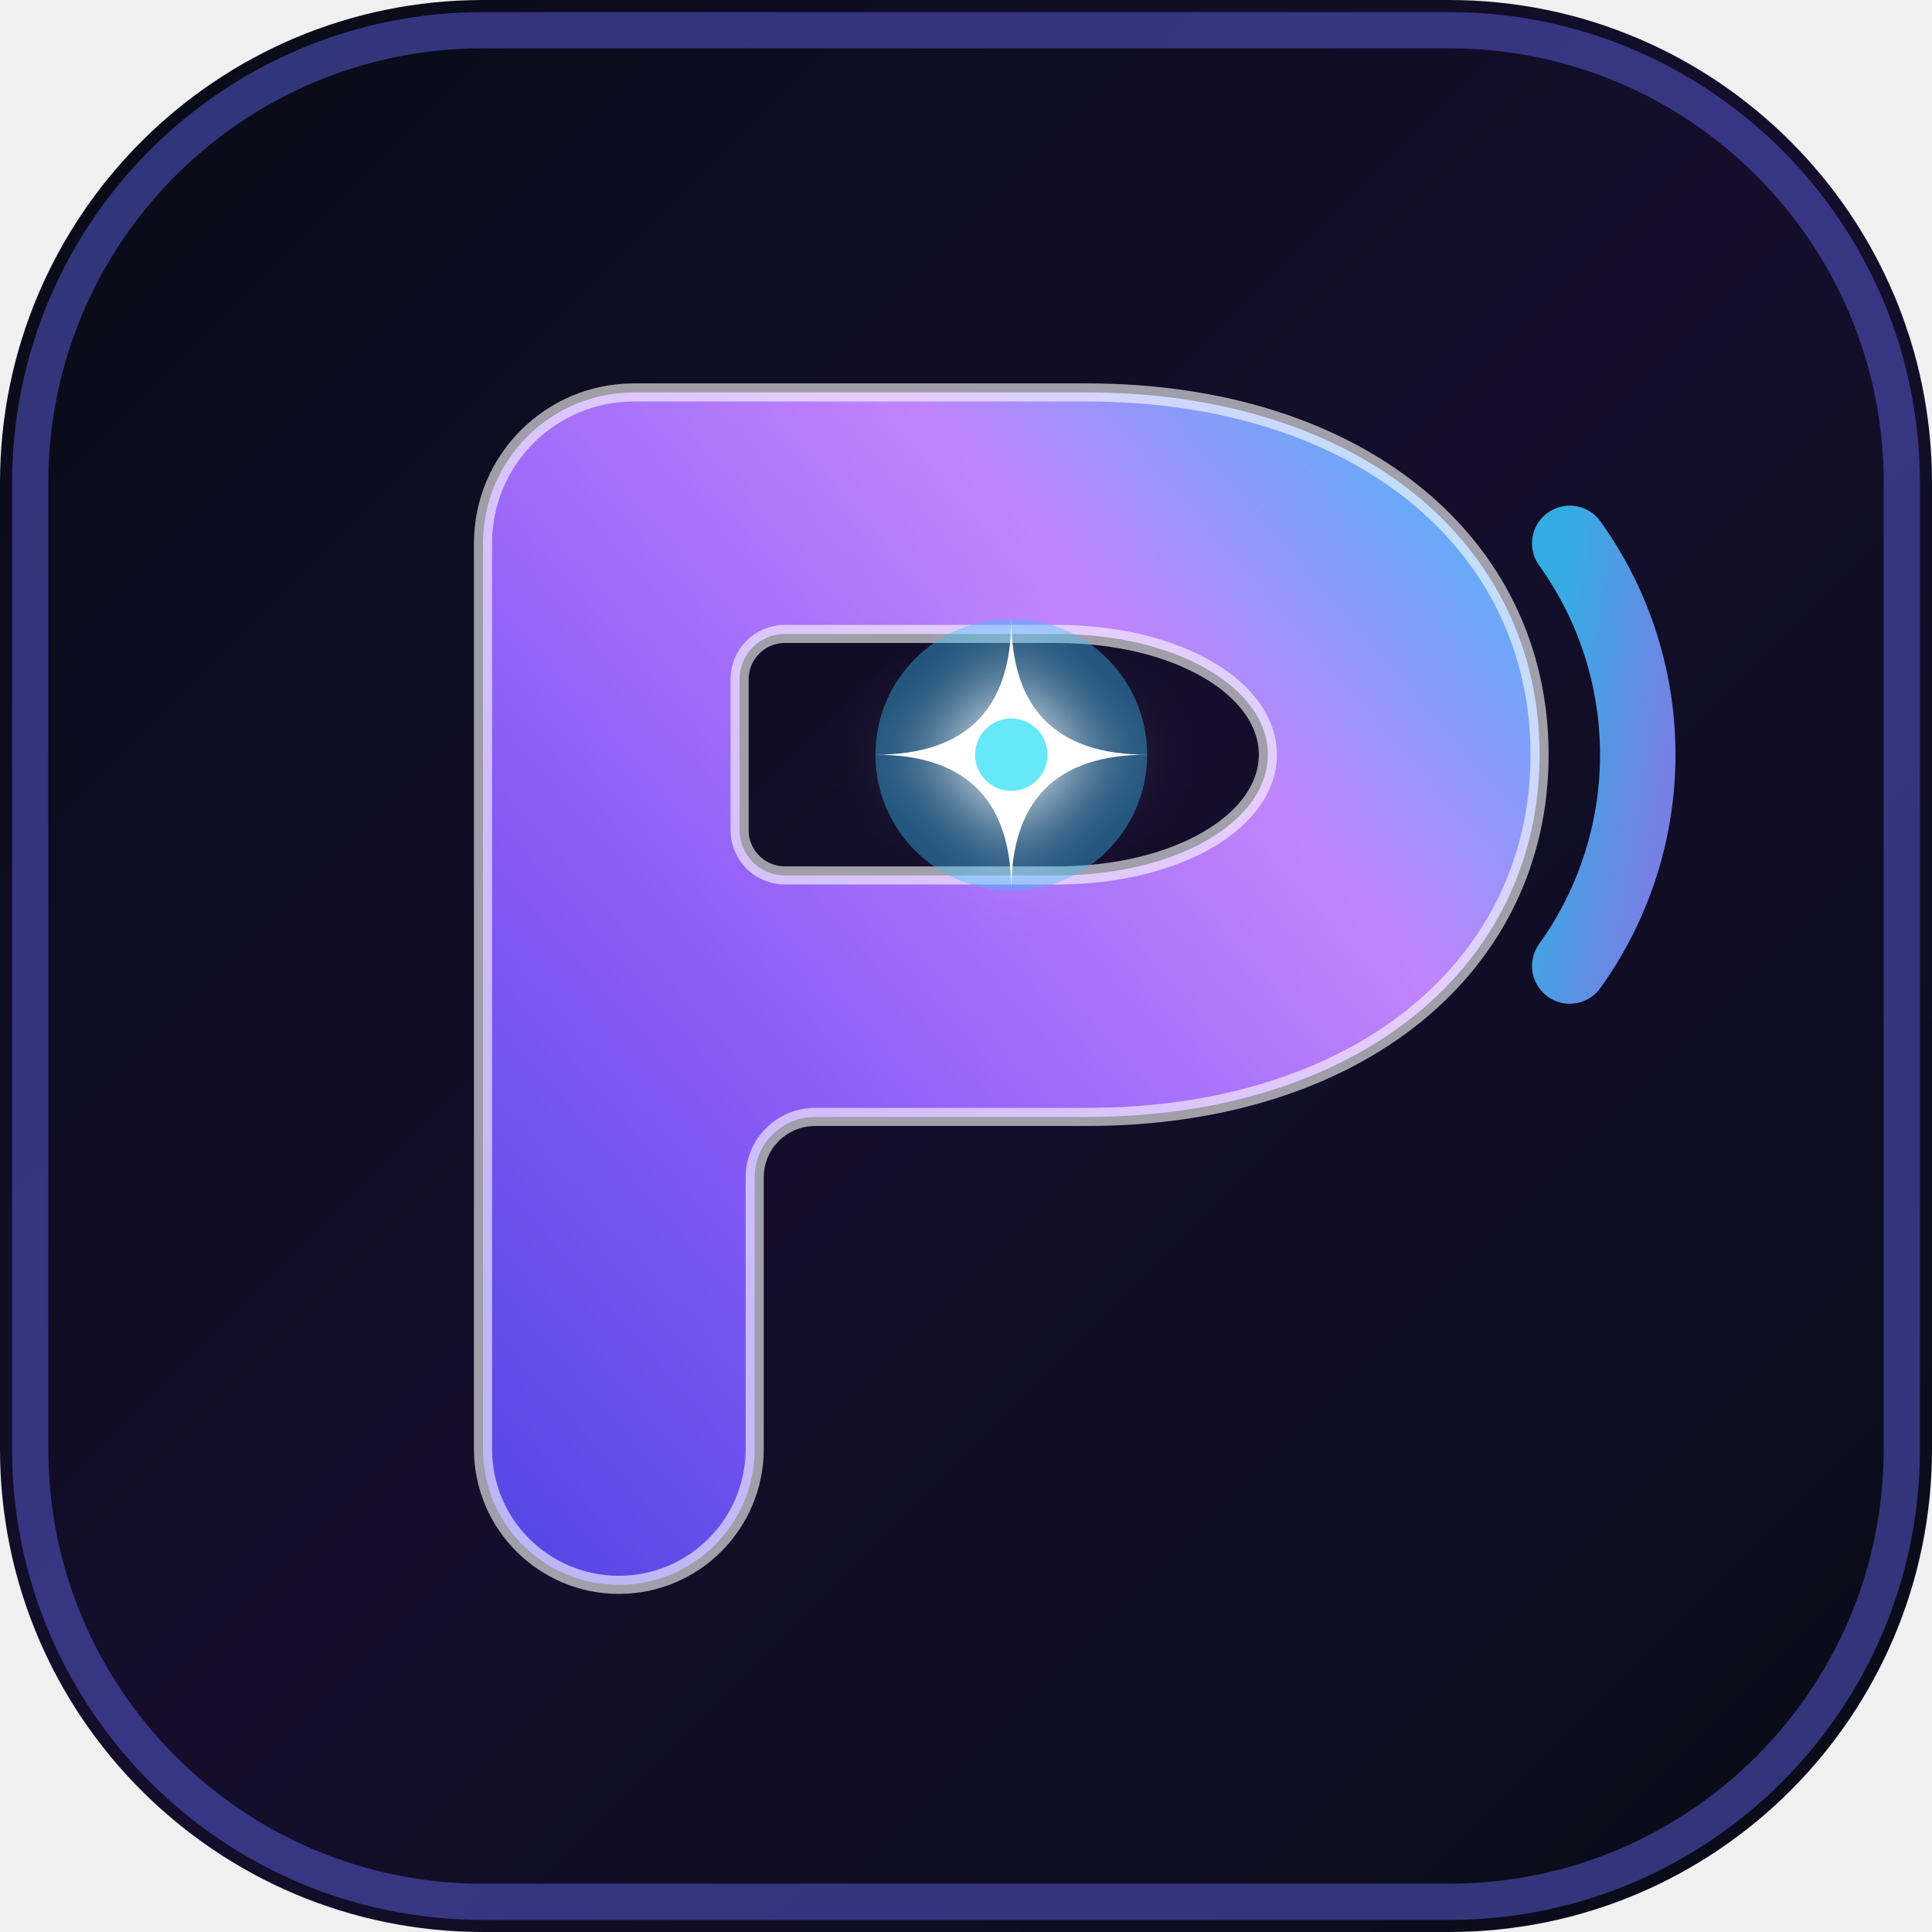
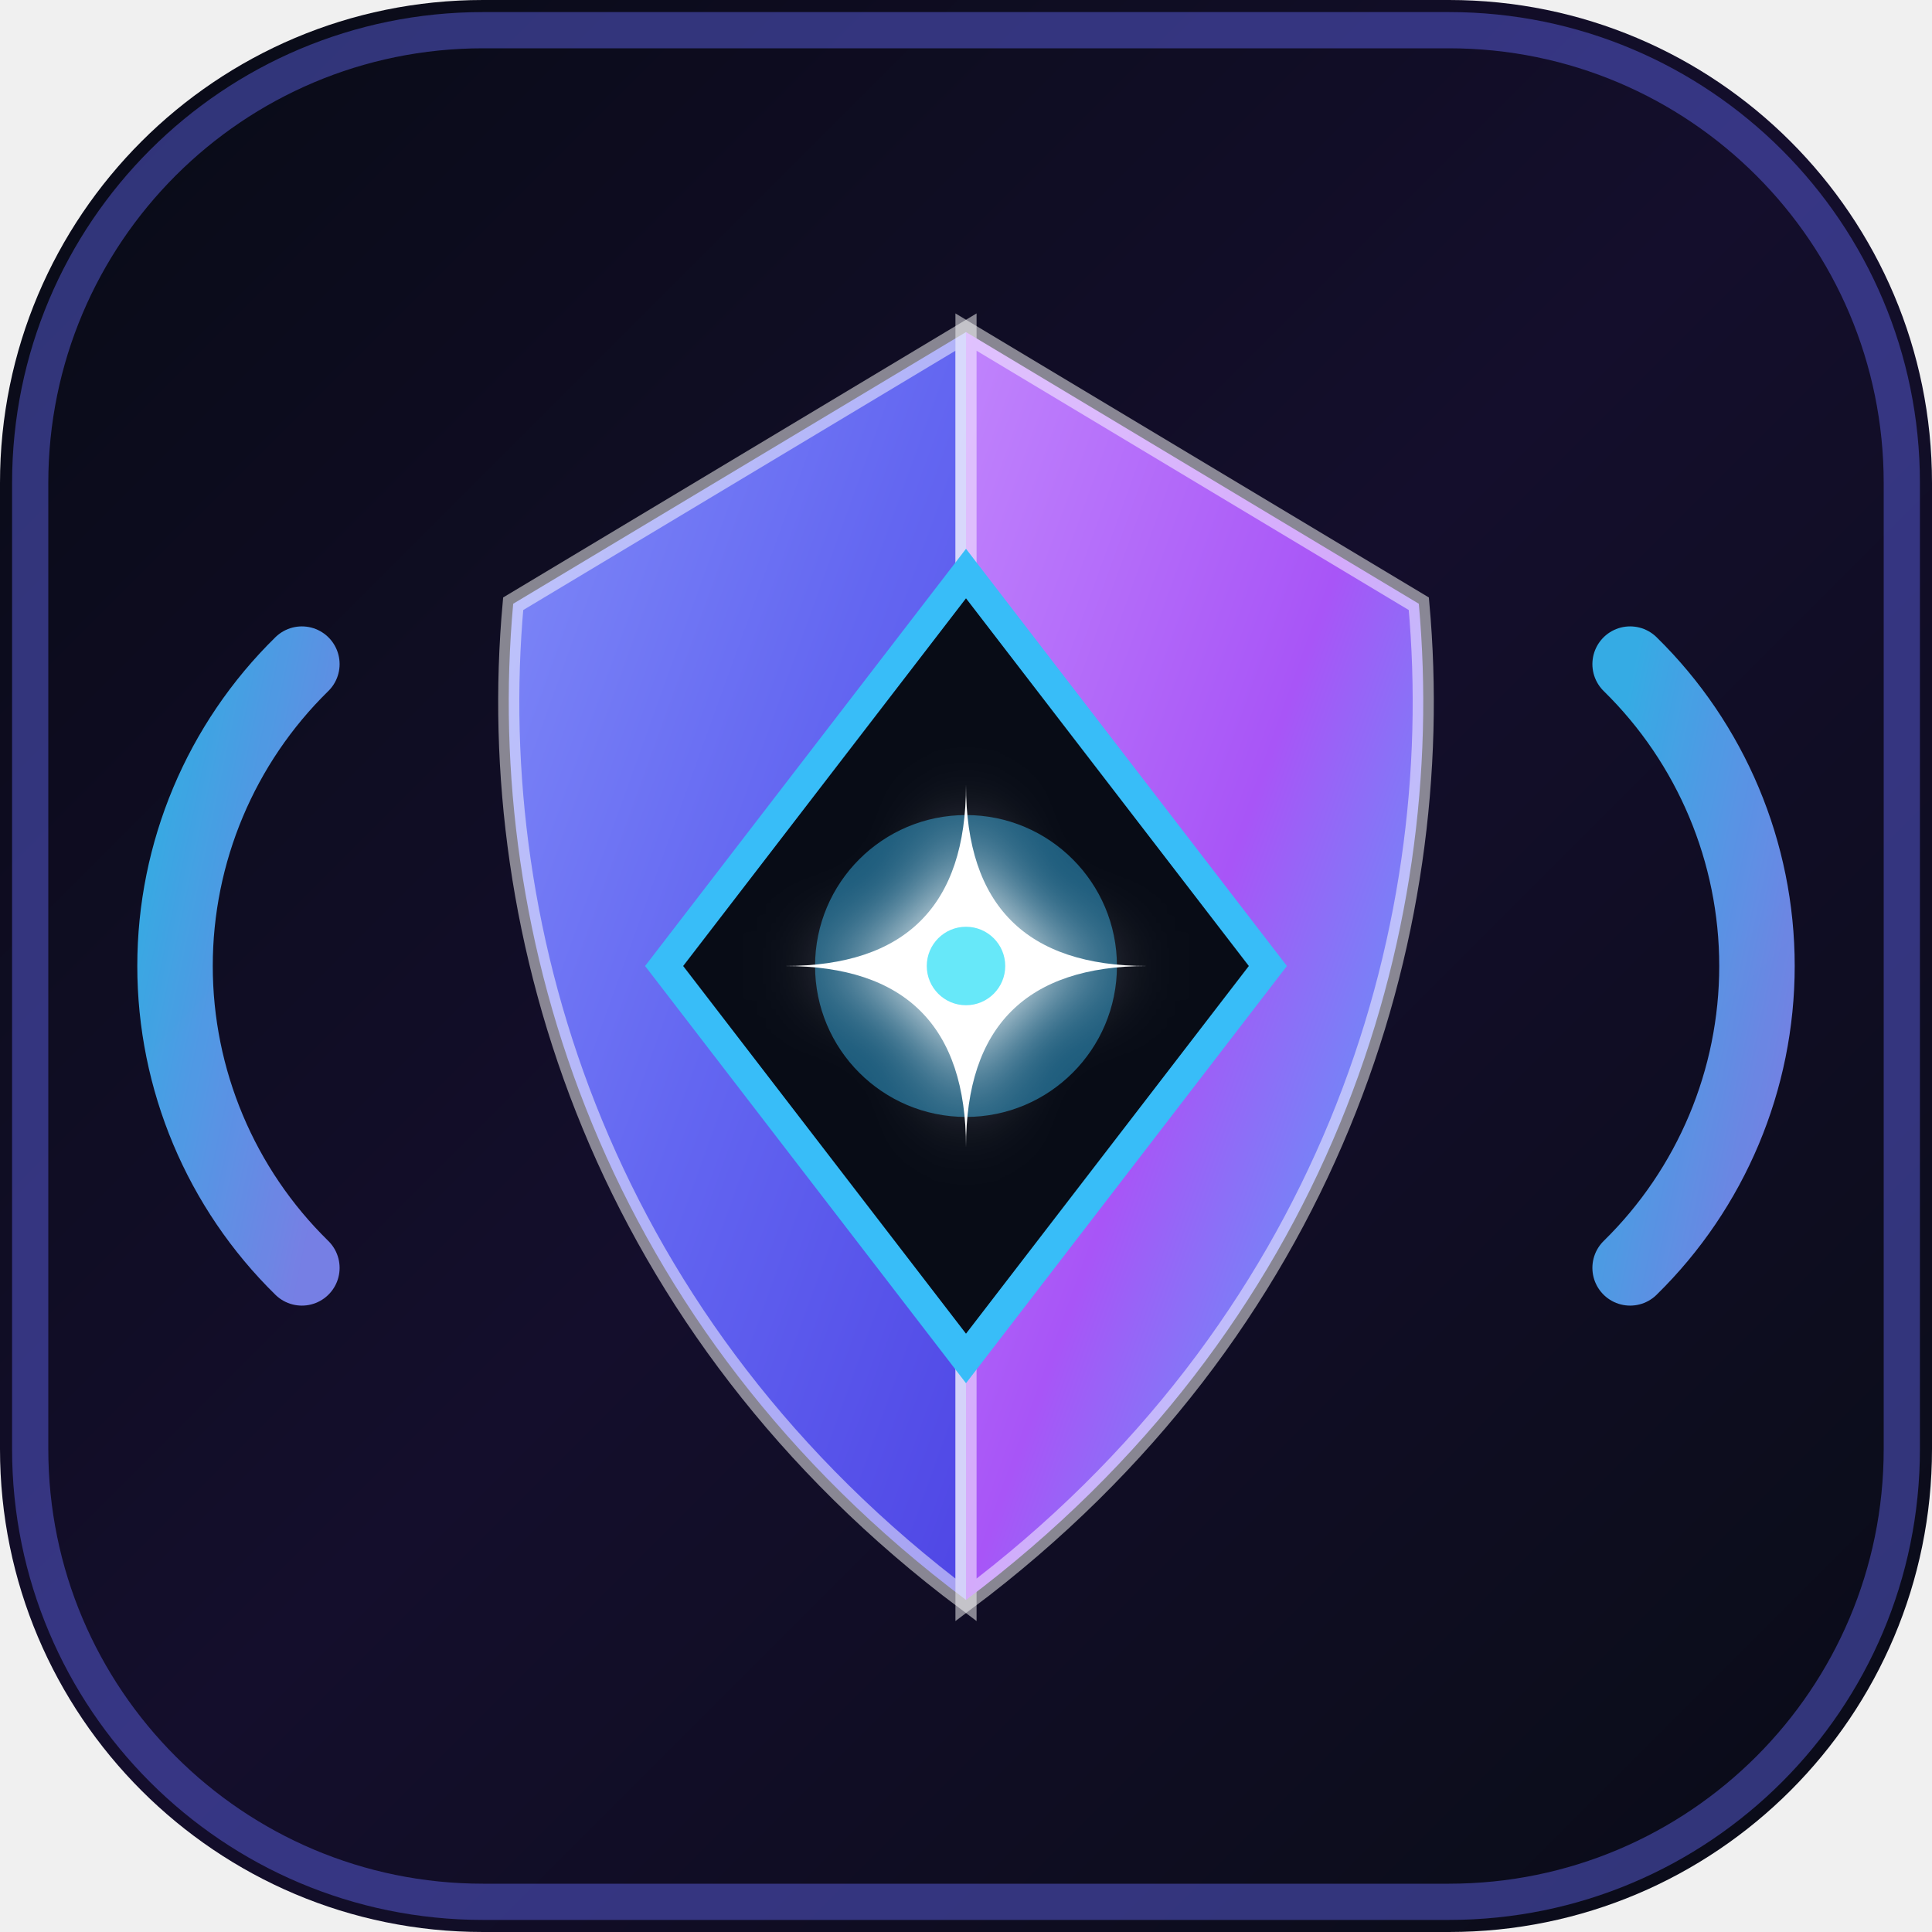
<svg xmlns="http://www.w3.org/2000/svg" viewBox="0 0 64 64" width="64" height="64">
  <defs>
    <linearGradient id="favBg" x1="0%" y1="0%" x2="100%" y2="100%">
      <stop offset="0%" stop-color="#080B15" />
      <stop offset="50%" stop-color="#140E2C" />
      <stop offset="100%" stop-color="#090C16" />
    </linearGradient>
-     <linearGradient id="favP" x1="0%" y1="100%" x2="100%" y2="0%">
-       <stop offset="0%" stop-color="#4F46E5" />
-       <stop offset="35%" stop-color="#8B5CF6" />
-       <stop offset="70%" stop-color="#C084FC" />
+     <linearGradient id="favShieldL" x1="0%" y1="0%" x2="100%" y2="100%">
+       <stop offset="0%" stop-color="#818CF8" />
+       <stop offset="50%" stop-color="#6366F1" />
+       <stop offset="100%" stop-color="#4F46E5" />
+     </linearGradient>
+     <linearGradient id="favShieldR" x1="0%" y1="0%" x2="100%" y2="100%">
+       <stop offset="0%" stop-color="#C084FC" />
+       <stop offset="50%" stop-color="#A855F7" />
      <stop offset="100%" stop-color="#38BDF8" />
    </linearGradient>
    <linearGradient id="favWave" x1="0%" y1="0%" x2="100%" y2="100%">
      <stop offset="0%" stop-color="#38BDF8" />
      <stop offset="100%" stop-color="#818CF8" />
    </linearGradient>
    <filter id="favGlow" x="-30%" y="-30%" width="160%" height="160%">
      <feGaussianBlur stdDeviation="1.2" result="blur" />
      <feComposite in="SourceGraphic" in2="blur" operator="over" />
    </filter>
  </defs>
  <rect width="64" height="64" rx="16" fill="url(#favBg)" />
  <rect width="62" height="62" x="1" y="1" rx="15" fill="none" stroke="#6366F1" stroke-width="1.2" stroke-opacity="0.45" />
-   <path d="M 52 18 A 12 12 0 0 1 52 32" fill="none" stroke="url(#favWave)" stroke-width="2.5" stroke-linecap="round" opacity="0.9" />
-   <path fill-rule="evenodd" d="           M 16 18           A 5 5 0 0 1 21 13           H 36           C 45 13 51 18 51 25           C 51 32 45 37 36 37           H 27           A 2 2 0 0 0 25 39           V 48           A 4.5 4.5 0 0 1 16 48           Z            M 26 21           H 35           C 39 21 42 22.8 42 25           C 42 27.2 39 29 35 29           H 26           A 1.5 1.5 0 0 1 24.5 27.5           V 22.5           A 1.5 1.5 0 0 1 26 21           Z         " fill="url(#favP)" stroke="#FFFFFF" stroke-width="0.6" stroke-opacity="0.6" />
-   <circle cx="33.5" cy="25" r="4.5" fill="#38BDF8" opacity="0.4" />
-   <path d="M 33.5 20.5 Q 33.5 25 38 25 Q 33.5 25 33.5 29.5 Q 33.5 25 29 25 Q 33.5 25 33.5 20.5 Z" fill="#FFFFFF" filter="url(#favGlow)" />
-   <circle cx="33.5" cy="25" r="1.2" fill="#67E8F9" />
+   <path d="M 54 22 A 14 14 0 0 1 54 42" fill="none" stroke="url(#favWave)" stroke-width="2.5" stroke-linecap="round" opacity="0.9" />
+   <path d="M 10 22 A 14 14 0 0 0 10 42" fill="none" stroke="url(#favWave)" stroke-width="2.5" stroke-linecap="round" opacity="0.9" />
+   <path d="M 32 11 L 17 20 C 16 31 20 44 32 53 L 32 11 Z" fill="url(#favShieldL)" stroke="#FFFFFF" stroke-width="0.7" stroke-opacity="0.5" />
+   <path d="M 32 11 L 47 20 C 48 31 44 44 32 53 L 32 11 Z" fill="url(#favShieldR)" stroke="#FFFFFF" stroke-width="0.7" stroke-opacity="0.5" />
+   <polygon points="32,19 42,32 32,45 22,32" fill="#080C16" stroke="#38BDF8" stroke-width="1" />
+   <circle cx="32" cy="32" r="5" fill="#38BDF8" opacity="0.45" />
+   <path d="M 32 26 Q 32 32 38 32 Q 32 32 32 38 Q 32 32 26 32 Q 32 32 32 26 Z" fill="#FFFFFF" filter="url(#favGlow)" />
+   <circle cx="32" cy="32" r="1.3" fill="#67E8F9" />
</svg>
